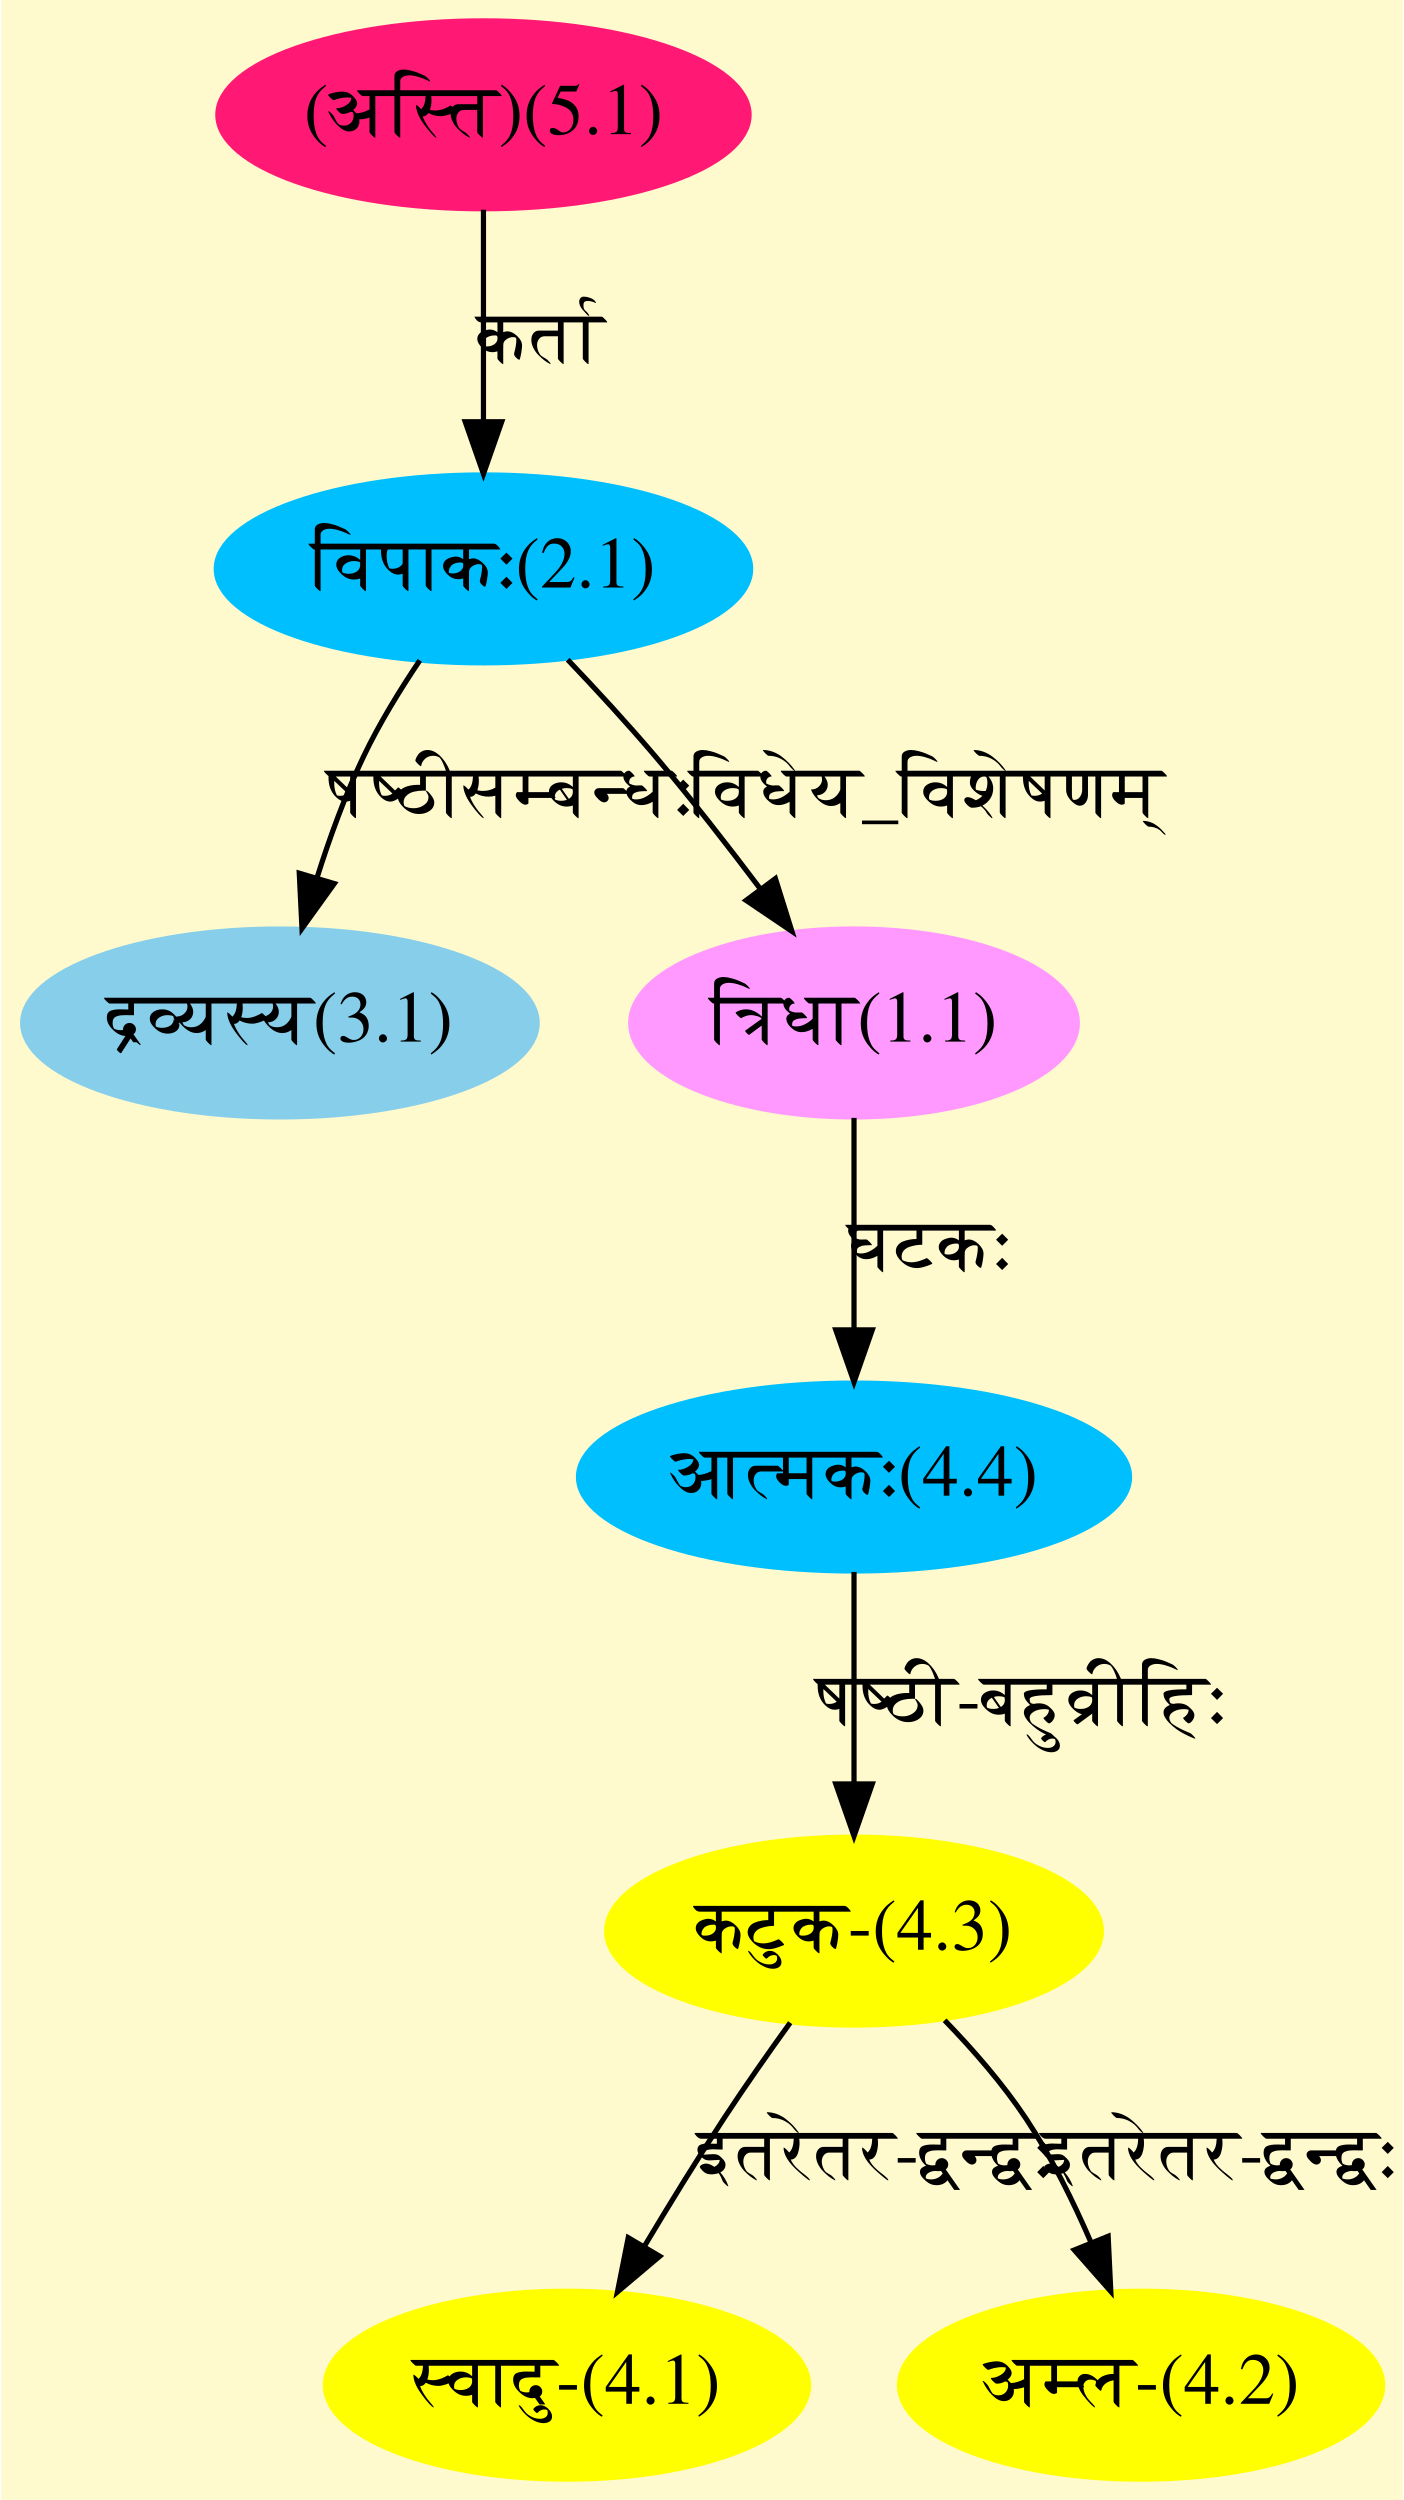
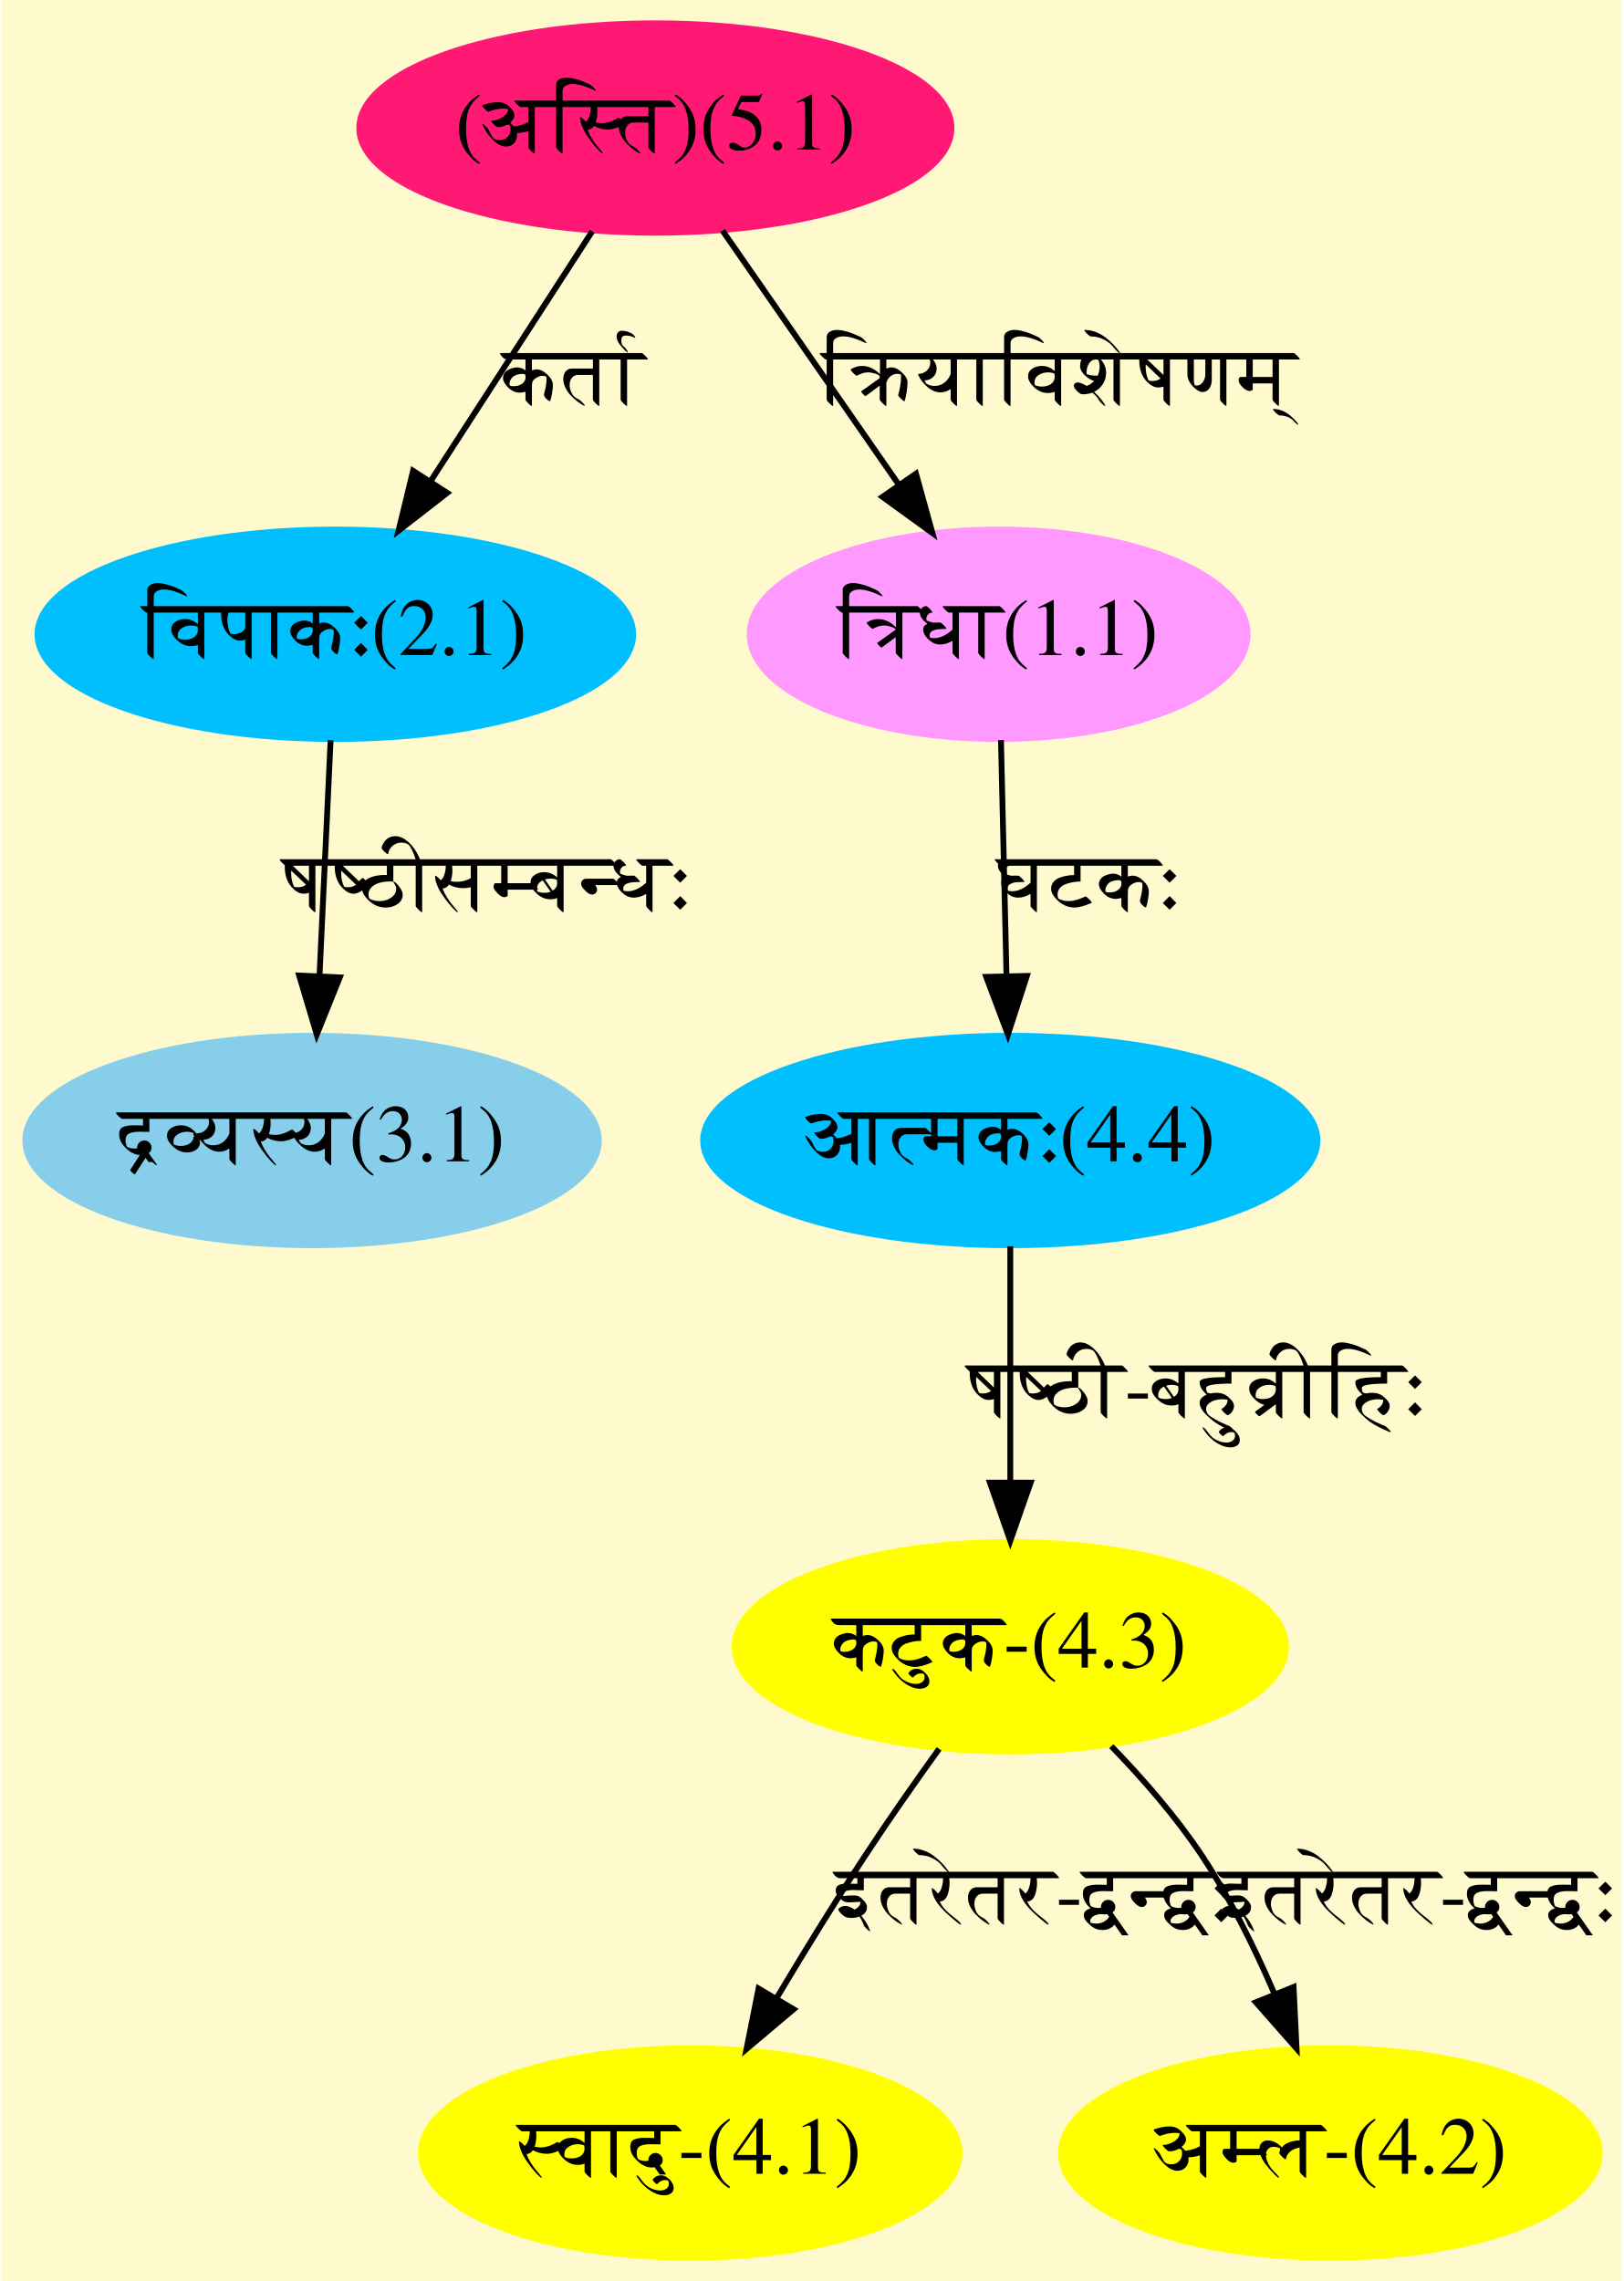
- <svg xmlns="http://www.w3.org/2000/svg" width="269pt" height="479pt" viewBox="0.00 0.00 268.54 479.00">
-   <g id="graph0" class="graph" transform="scale(1 1) rotate(0) translate(4 475)">
-     <polygon fill="#fffacd" stroke="transparent" points="-4,4 -4,-475 264.54,-475 264.54,4 -4,4" />
+ <svg xmlns="http://www.w3.org/2000/svg" width="279pt" height="392pt" viewBox="0.00 0.00 278.54 392.00">
+   <g id="graph0" class="graph" transform="scale(1 1) rotate(0) translate(4 388)">
+     <polygon fill="#fffacd" stroke="transparent" points="-4,4 -4,-388 274.54,-388 274.54,4 -4,4" />
    <g id="node1" class="node">
-       <ellipse fill="#ff99ff" stroke="#ff99ff" cx="159.4" cy="-279" rx="42.79" ry="18" />
-       <text text-anchor="middle" x="159.4" y="-275.3" font-family="Times,serif" font-size="14.00">त्रिधा(1.1)</text>
+       <ellipse fill="#ff99ff" stroke="#ff99ff" cx="167.4" cy="-279" rx="42.79" ry="18" />
+       <text text-anchor="middle" x="167.4" y="-275.3" font-family="Times,serif" font-size="14.00">त्रिधा(1.1)</text>
    </g>
    <g id="node2" class="node">
-       <ellipse fill="#00bfff" stroke="#00bfff" cx="88.4" cy="-366" rx="51.19" ry="18" />
-       <text text-anchor="middle" x="88.4" y="-362.3" font-family="Times,serif" font-size="14.00">विपाकः(2.1)</text>
+       <ellipse fill="#ff1975" stroke="#ff1975" cx="108.4" cy="-366" rx="50.89" ry="18" />
+       <text text-anchor="middle" x="108.4" y="-362.3" font-family="Times,serif" font-size="14.00">(अस्ति)(5.1)</text>
    </g>
    <g id="edge1" class="edge">
-       <path fill="none" stroke="black" d="M141.44,-304.7C135.27,-312.9 128.2,-321.97 121.4,-330 116.1,-336.24 110.03,-342.84 104.54,-348.6" />
-       <polygon fill="black" stroke="black" points="144.34,-306.67 147.5,-296.56 138.72,-302.49 144.34,-306.67" />
-       <text text-anchor="middle" x="173.4" y="-318.8" font-family="Times,serif" font-size="14.00">विधेय_विशेषणम्</text>
+       <path fill="none" stroke="black" d="M150.28,-304.65C140.53,-318.7 128.58,-335.92 119.94,-348.37" />
+       <polygon fill="black" stroke="black" points="153.19,-306.6 156.02,-296.39 147.44,-302.61 153.19,-306.6" />
+       <text text-anchor="middle" x="177.9" y="-318.8" font-family="Times,serif" font-size="14.00">क्रियाविशेषणम्</text>
    </g>
    <g id="node3" class="node">
-       <ellipse fill="#ff1975" stroke="#ff1975" cx="88.4" cy="-453" rx="50.89" ry="18" />
-       <text text-anchor="middle" x="88.4" y="-449.3" font-family="Times,serif" font-size="14.00">(अस्ति)(5.1)</text>
+       <ellipse fill="#00bfff" stroke="#00bfff" cx="53.4" cy="-279" rx="51.19" ry="18" />
+       <text text-anchor="middle" x="53.4" y="-275.3" font-family="Times,serif" font-size="14.00">विपाकः(2.1)</text>
    </g>
    <g id="edge2" class="edge">
-       <path fill="none" stroke="black" d="M88.4,-394.27C88.4,-407.58 88.4,-423.19 88.4,-434.82" />
-       <polygon fill="black" stroke="black" points="91.9,-394.2 88.4,-384.2 84.9,-394.2 91.9,-394.2" />
-       <text text-anchor="middle" x="99.4" y="-405.8" font-family="Times,serif" font-size="14.00">कर्ता</text>
+       <path fill="none" stroke="black" d="M69.83,-305.4C78.8,-319.26 89.65,-336.03 97.55,-348.24" />
+       <polygon fill="black" stroke="black" points="72.63,-303.29 64.26,-296.79 66.76,-307.09 72.63,-303.29" />
+       <text text-anchor="middle" x="94.4" y="-318.8" font-family="Times,serif" font-size="14.00">कर्ता</text>
    </g>
    <g id="node4" class="node">
-       <ellipse fill="#87ceeb" stroke="#87ceeb" cx="49.4" cy="-279" rx="49.29" ry="18" />
-       <text text-anchor="middle" x="49.4" y="-275.3" font-family="Times,serif" font-size="14.00">द्रव्यस्य(3.1)</text>
+       <ellipse fill="#87ceeb" stroke="#87ceeb" cx="49.4" cy="-192" rx="49.29" ry="18" />
+       <text text-anchor="middle" x="49.4" y="-188.3" font-family="Times,serif" font-size="14.00">द्रव्यस्य(3.1)</text>
    </g>
    <g id="edge3" class="edge">
-       <path fill="none" stroke="black" d="M56.48,-306.73C58.9,-314.41 61.9,-322.68 65.4,-330 68.4,-336.3 72.39,-342.8 76.2,-348.46" />
-       <polygon fill="black" stroke="black" points="59.82,-305.7 53.63,-297.1 53.11,-307.69 59.82,-305.7" />
-       <text text-anchor="middle" x="93.4" y="-318.8" font-family="Times,serif" font-size="14.00">षष्ठीसम्बन्धः</text>
+       <path fill="none" stroke="black" d="M50.68,-220.27C51.31,-233.58 52.04,-249.19 52.59,-260.82" />
+       <polygon fill="black" stroke="black" points="54.17,-220.03 50.21,-210.2 47.18,-220.35 54.17,-220.03" />
+       <text text-anchor="middle" x="79.4" y="-231.8" font-family="Times,serif" font-size="14.00">षष्ठीसम्बन्धः</text>
    </g>
    <g id="node5" class="node">
-       <ellipse fill="#ffff00" stroke="#ffff00" cx="104.4" cy="-18" rx="46.29" ry="18" />
-       <text text-anchor="middle" x="104.4" y="-14.3" font-family="Times,serif" font-size="14.00">स्वादु-(4.1)</text>
+       <ellipse fill="#ffff00" stroke="#ffff00" cx="114.4" cy="-18" rx="46.29" ry="18" />
+       <text text-anchor="middle" x="114.4" y="-14.3" font-family="Times,serif" font-size="14.00">स्वादु-(4.1)</text>
    </g>
    <g id="node6" class="node">
-       <ellipse fill="#ffff00" stroke="#ffff00" cx="159.4" cy="-105" rx="47.39" ry="18" />
-       <text text-anchor="middle" x="159.4" y="-101.3" font-family="Times,serif" font-size="14.00">कटुक-(4.3)</text>
+       <ellipse fill="#ffff00" stroke="#ffff00" cx="169.4" cy="-105" rx="47.39" ry="18" />
+       <text text-anchor="middle" x="169.4" y="-101.3" font-family="Times,serif" font-size="14.00">कटुक-(4.3)</text>
    </g>
    <g id="edge4" class="edge">
-       <path fill="none" stroke="black" d="M119.27,-44.68C123.98,-52.56 129.29,-61.21 134.4,-69 138.41,-75.12 143.01,-81.68 147.17,-87.45" />
-       <polygon fill="black" stroke="black" points="122.17,-42.7 114.07,-35.87 116.14,-46.26 122.17,-42.7" />
-       <text text-anchor="middle" x="163.4" y="-57.8" font-family="Times,serif" font-size="14.00">इतरेतर-द्वन्द्वः</text>
+       <path fill="none" stroke="black" d="M129.27,-44.68C133.98,-52.56 139.29,-61.21 144.4,-69 148.41,-75.12 153.01,-81.68 157.17,-87.45" />
+       <polygon fill="black" stroke="black" points="132.17,-42.7 124.07,-35.87 126.14,-46.26 132.17,-42.7" />
+       <text text-anchor="middle" x="173.4" y="-57.8" font-family="Times,serif" font-size="14.00">इतरेतर-द्वन्द्वः</text>
    </g>
    <g id="node8" class="node">
-       <ellipse fill="#00bfff" stroke="#00bfff" cx="159.4" cy="-192" rx="52.79" ry="18" />
-       <text text-anchor="middle" x="159.4" y="-188.3" font-family="Times,serif" font-size="14.00">आत्मकः(4.4)</text>
+       <ellipse fill="#00bfff" stroke="#00bfff" cx="169.4" cy="-192" rx="52.79" ry="18" />
+       <text text-anchor="middle" x="169.4" y="-188.3" font-family="Times,serif" font-size="14.00">आत्मकः(4.4)</text>
    </g>
    <g id="edge6" class="edge">
-       <path fill="none" stroke="black" d="M159.4,-133.27C159.4,-146.58 159.4,-162.19 159.4,-173.82" />
-       <polygon fill="black" stroke="black" points="162.9,-133.2 159.4,-123.2 155.9,-133.2 162.9,-133.2" />
-       <text text-anchor="middle" x="191.4" y="-144.8" font-family="Times,serif" font-size="14.00">षष्ठी-बहुव्रीहिः</text>
+       <path fill="none" stroke="black" d="M169.4,-133.27C169.4,-146.58 169.4,-162.19 169.4,-173.82" />
+       <polygon fill="black" stroke="black" points="172.9,-133.2 169.4,-123.2 165.9,-133.2 172.9,-133.2" />
+       <text text-anchor="middle" x="201.4" y="-144.8" font-family="Times,serif" font-size="14.00">षष्ठी-बहुव्रीहिः</text>
    </g>
    <g id="node7" class="node">
-       <ellipse fill="#ffff00" stroke="#ffff00" cx="214.4" cy="-18" rx="46.29" ry="18" />
-       <text text-anchor="middle" x="214.4" y="-14.3" font-family="Times,serif" font-size="14.00">अम्ल-(4.2)</text>
+       <ellipse fill="#ffff00" stroke="#ffff00" cx="224.4" cy="-18" rx="46.29" ry="18" />
+       <text text-anchor="middle" x="224.4" y="-14.3" font-family="Times,serif" font-size="14.00">अम्ल-(4.2)</text>
    </g>
    <g id="edge5" class="edge">
-       <path fill="none" stroke="black" d="M204.75,-45.47C201.36,-53.33 197.18,-61.77 192.4,-69 187.97,-75.68 182.22,-82.28 176.76,-87.91" />
-       <polygon fill="black" stroke="black" points="208.09,-46.53 208.6,-35.95 201.6,-43.9 208.09,-46.53" />
-       <text text-anchor="middle" x="229.4" y="-57.8" font-family="Times,serif" font-size="14.00">इतरेतर-द्वन्द्वः</text>
+       <path fill="none" stroke="black" d="M214.75,-45.47C211.36,-53.33 207.18,-61.77 202.4,-69 197.97,-75.68 192.22,-82.28 186.76,-87.91" />
+       <polygon fill="black" stroke="black" points="218.09,-46.53 218.6,-35.95 211.6,-43.9 218.09,-46.53" />
+       <text text-anchor="middle" x="239.4" y="-57.8" font-family="Times,serif" font-size="14.00">इतरेतर-द्वन्द्वः</text>
    </g>
    <g id="edge7" class="edge">
-       <path fill="none" stroke="black" d="M159.4,-220.27C159.4,-233.58 159.4,-249.19 159.4,-260.82" />
-       <polygon fill="black" stroke="black" points="162.9,-220.2 159.4,-210.2 155.9,-220.2 162.9,-220.2" />
-       <text text-anchor="middle" x="173.9" y="-231.8" font-family="Times,serif" font-size="14.00">घटकः</text>
+       <path fill="none" stroke="black" d="M168.75,-220.27C168.44,-233.58 168.07,-249.19 167.8,-260.82" />
+       <polygon fill="black" stroke="black" points="172.25,-220.28 168.99,-210.2 165.26,-220.12 172.25,-220.28" />
+       <text text-anchor="middle" x="182.9" y="-231.8" font-family="Times,serif" font-size="14.00">घटकः</text>
    </g>
  </g>
</svg>
